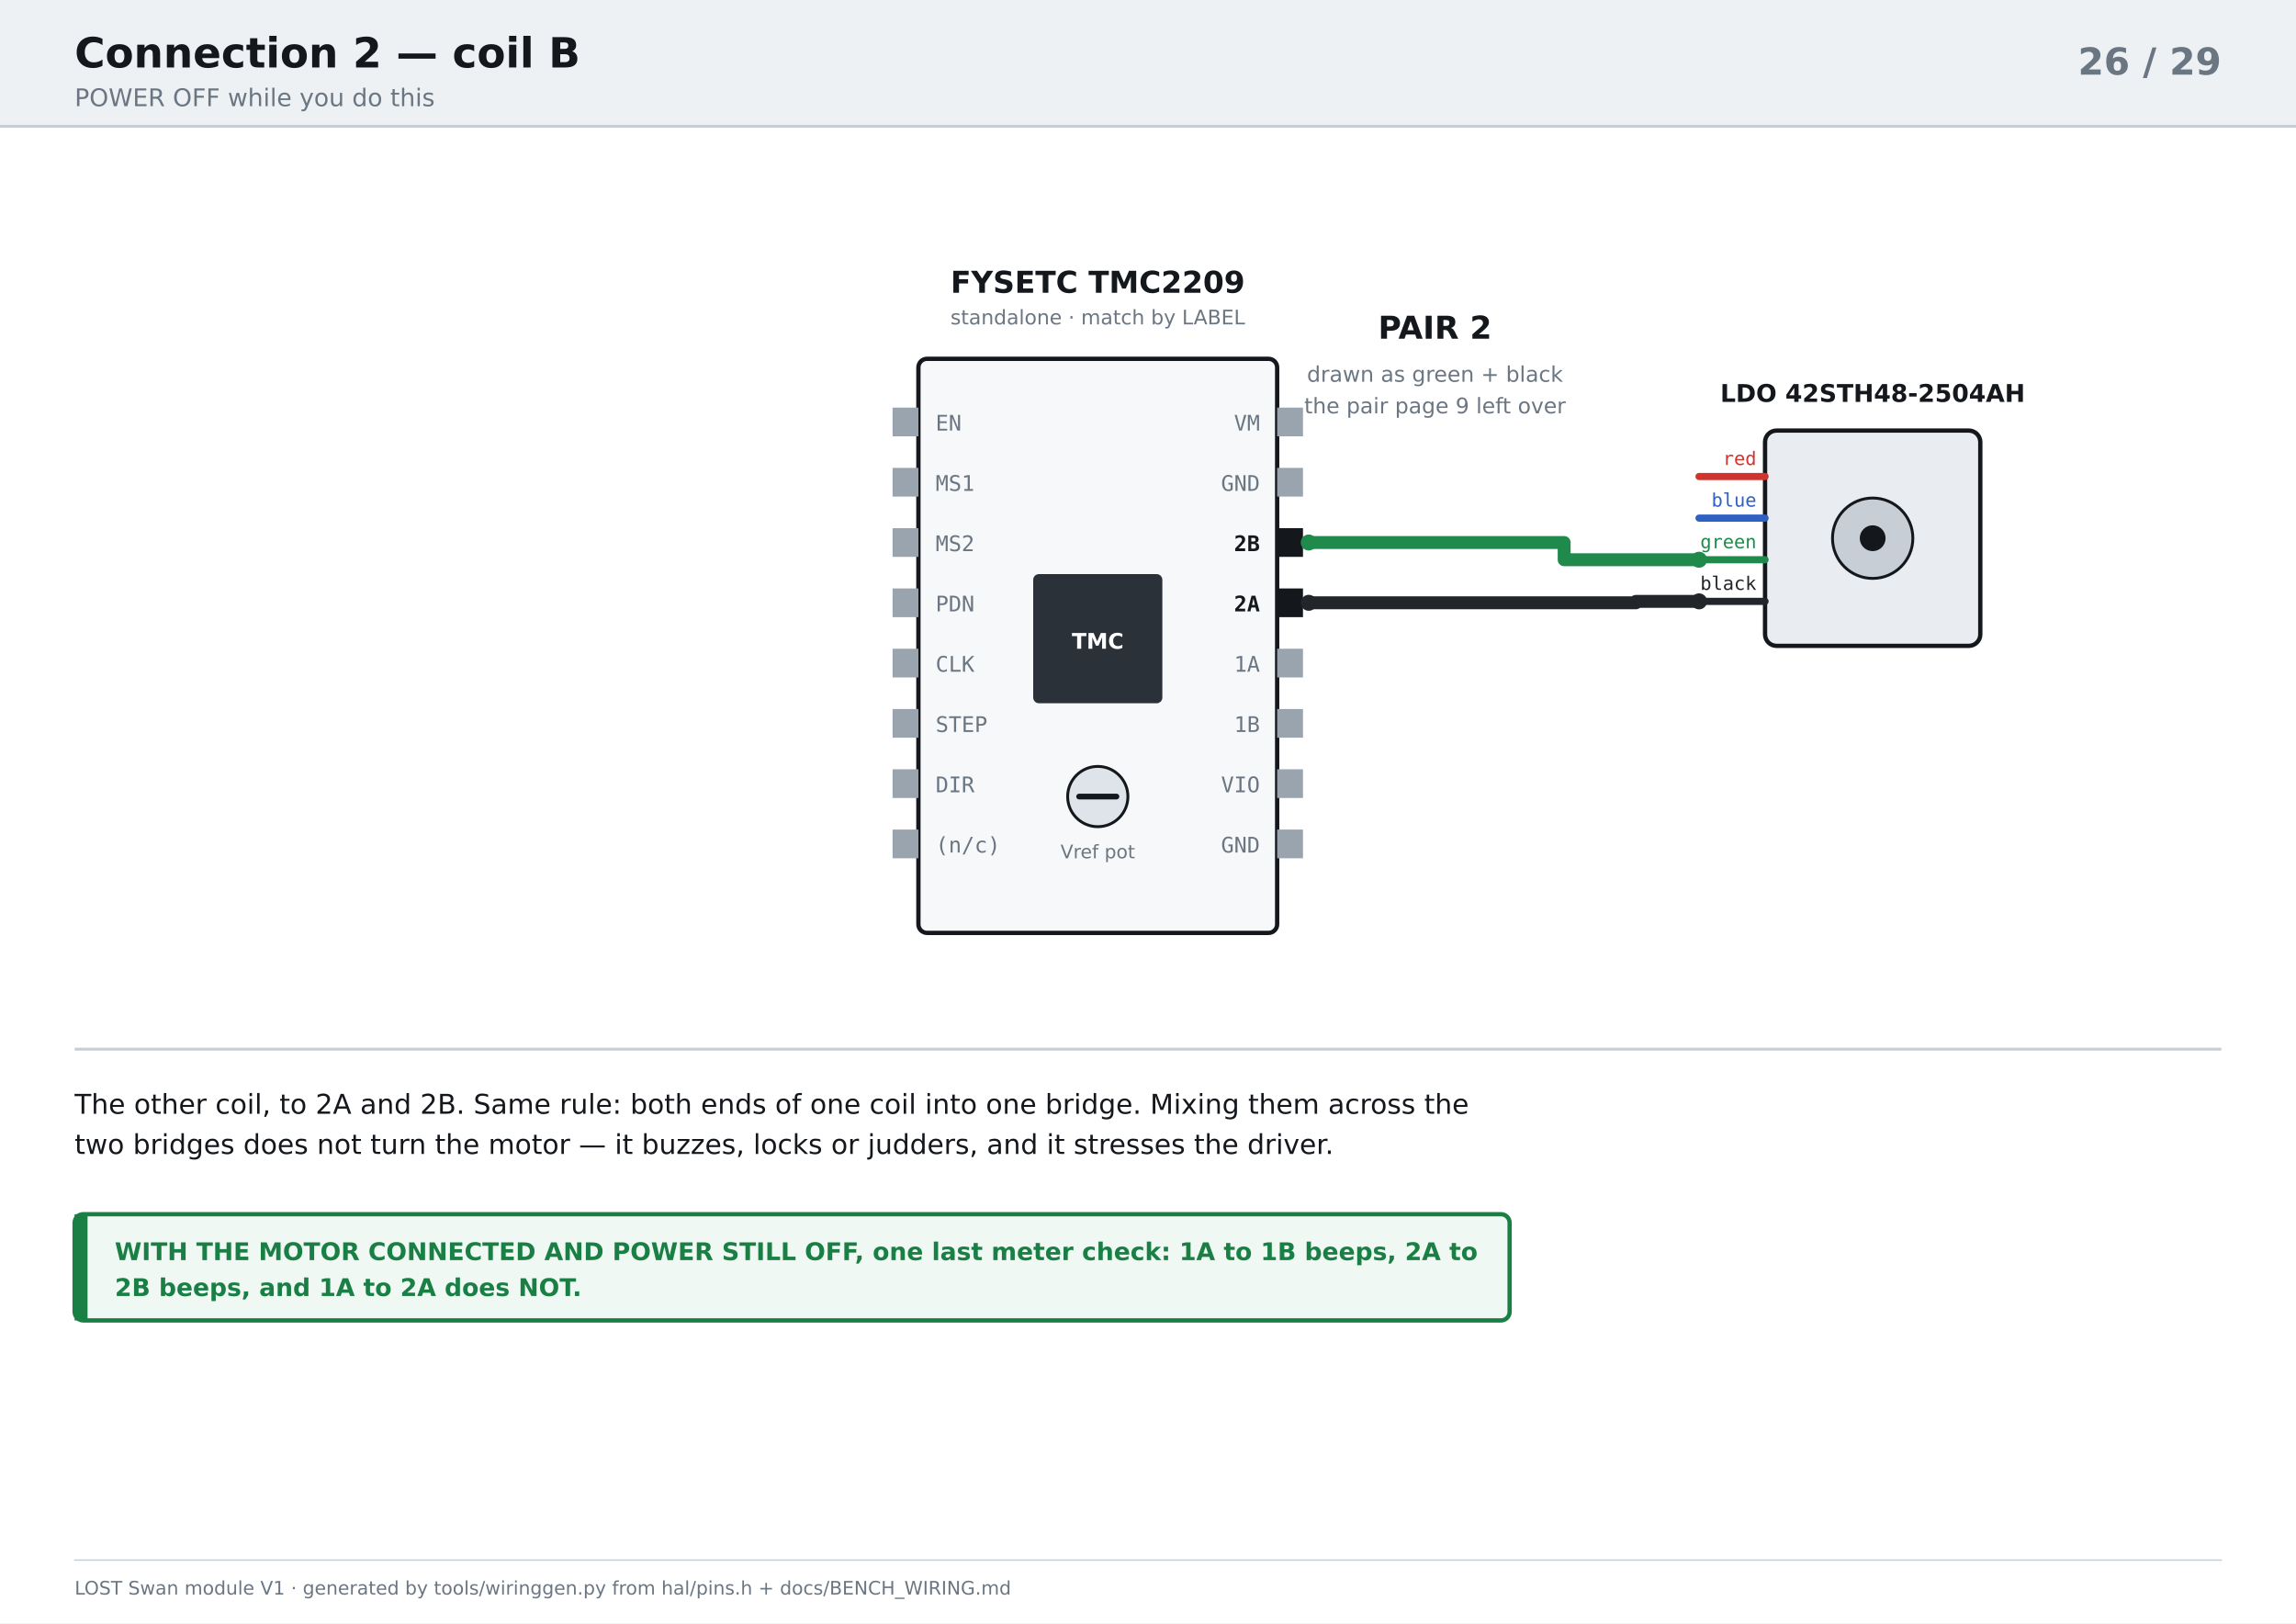
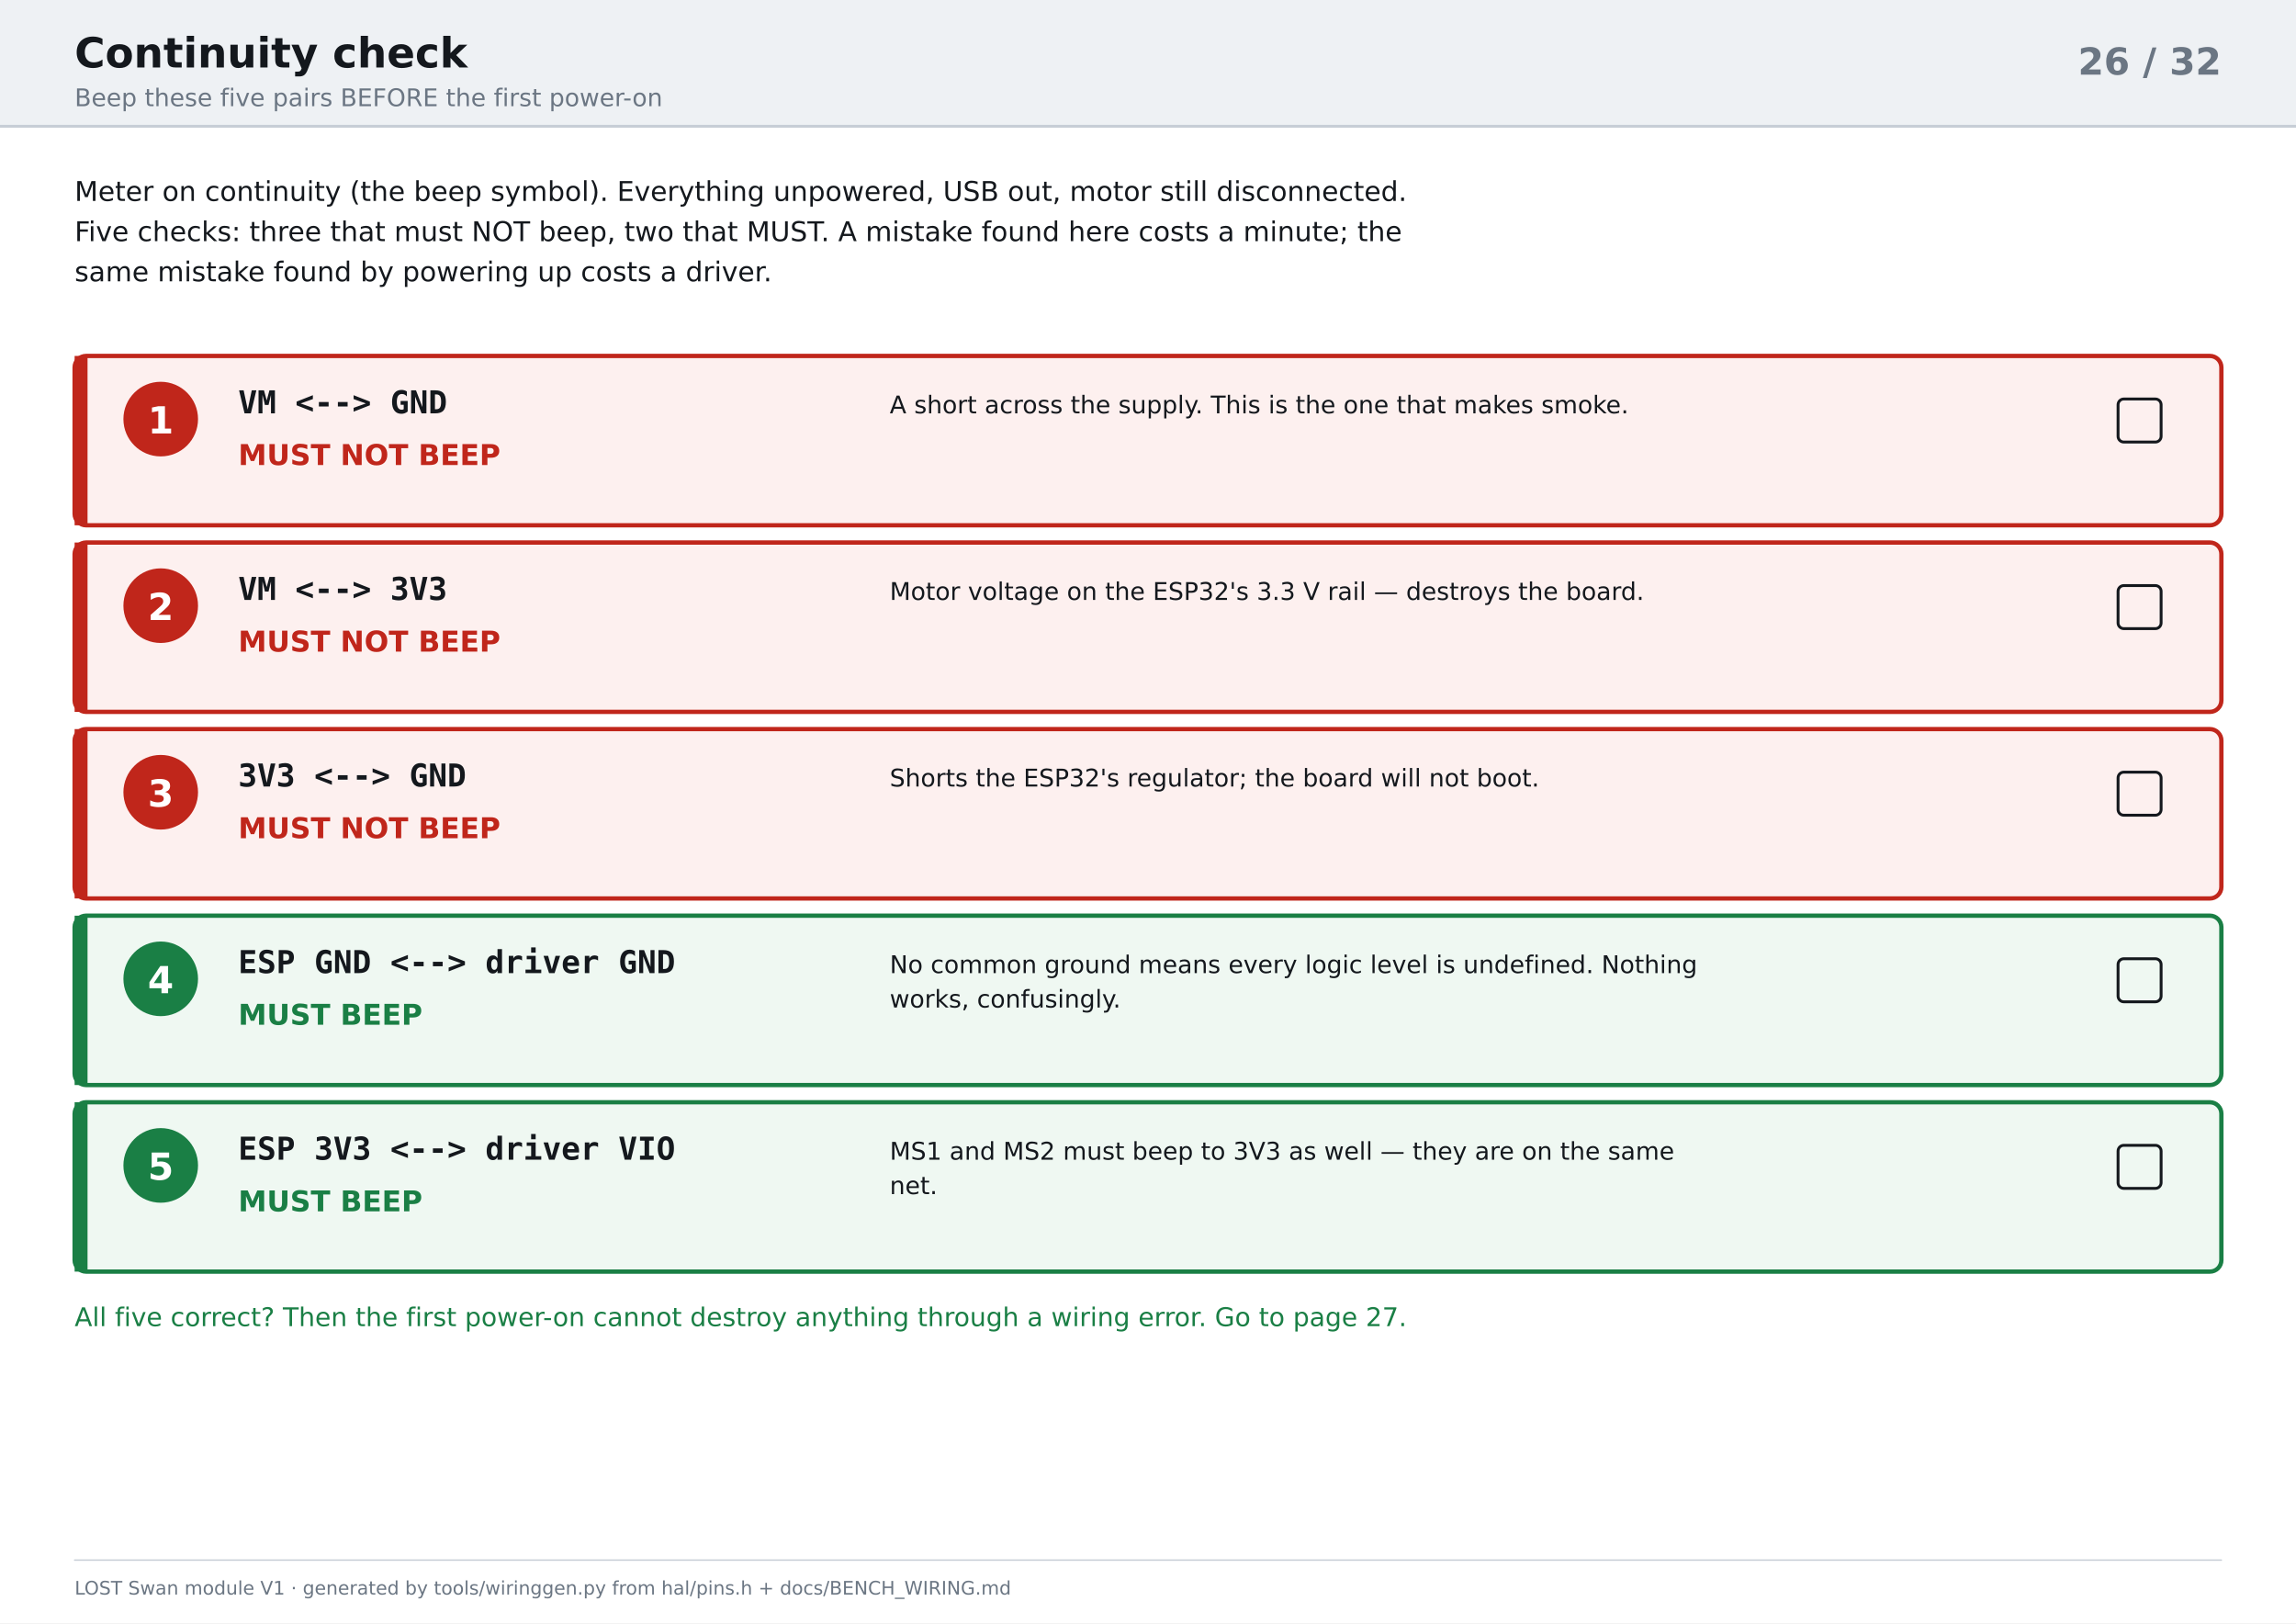
<svg xmlns="http://www.w3.org/2000/svg" width="1600" height="1131" viewBox="0 0 1600 1131">
  <rect width="1600" height="1131" fill="#ffffff" />
  <rect x="0" y="0" width="1600" height="88" fill="#eef1f4" />
  <line x1="0" y1="88" x2="1600" y2="88" stroke="#c7ced6" stroke-width="2" />
-   <text x="52" y="47" font-family="DejaVu Sans, Verdana, Geneva, sans-serif" font-size="29" fill="#14181d" text-anchor="start" font-weight="bold">Connection 2  —  coil B</text>
-   <text x="52" y="74" font-family="DejaVu Sans, Verdana, Geneva, sans-serif" font-size="17" fill="#6b7683" text-anchor="start" font-weight="normal">POWER OFF while you do this</text>
-   <text x="1548" y="52" font-family="DejaVu Sans, Verdana, Geneva, sans-serif" font-size="26" fill="#6b7683" text-anchor="end" font-weight="bold">26 / 29</text>
-   <rect x="640" y="250" width="250" height="400" rx="6" fill="#f6f8fa" stroke="#14181d" stroke-width="3" />
-   <text x="765" y="204" font-family="DejaVu Sans, Verdana, Geneva, sans-serif" font-size="21" fill="#14181d" text-anchor="middle" font-weight="bold">FYSETC TMC2209</text>
-   <text x="765" y="226" font-family="DejaVu Sans, Verdana, Geneva, sans-serif" font-size="14" fill="#6b7683" text-anchor="middle" font-weight="normal">standalone  ·  match by LABEL</text>
-   <rect x="720" y="400" width="90" height="90" rx="4" fill="#2b3138" stroke="none" stroke-width="2" />
-   <text x="765" y="452" font-family="DejaVu Sans, Verdana, Geneva, sans-serif" font-size="15" fill="#ffffff" text-anchor="middle" font-weight="bold">TMC</text>
-   <circle cx="765" cy="555" r="21" fill="#dfe4ea" stroke="#14181d" stroke-width="2" />
-   <line x1="752" y1="555" x2="778" y2="555" stroke="#14181d" stroke-width="4" stroke-linecap="round" />
-   <text x="765" y="598" font-family="DejaVu Sans, Verdana, Geneva, sans-serif" font-size="13" fill="#6b7683" text-anchor="middle" font-weight="normal">Vref pot</text>
-   <rect x="622" y="284" width="18" height="20" rx="0" fill="#9aa4ae" stroke="none" stroke-width="2" />
-   <text x="652" y="300" font-family="DejaVu Sans Mono, Consolas, monospace" font-size="15" fill="#6b7683" text-anchor="start" font-weight="normal">EN</text>
-   <rect x="622" y="326" width="18" height="20" rx="0" fill="#9aa4ae" stroke="none" stroke-width="2" />
-   <text x="652" y="342" font-family="DejaVu Sans Mono, Consolas, monospace" font-size="15" fill="#6b7683" text-anchor="start" font-weight="normal">MS1</text>
-   <rect x="622" y="368" width="18" height="20" rx="0" fill="#9aa4ae" stroke="none" stroke-width="2" />
-   <text x="652" y="384" font-family="DejaVu Sans Mono, Consolas, monospace" font-size="15" fill="#6b7683" text-anchor="start" font-weight="normal">MS2</text>
-   <rect x="622" y="410" width="18" height="20" rx="0" fill="#9aa4ae" stroke="none" stroke-width="2" />
-   <text x="652" y="426" font-family="DejaVu Sans Mono, Consolas, monospace" font-size="15" fill="#6b7683" text-anchor="start" font-weight="normal">PDN</text>
-   <rect x="622" y="452" width="18" height="20" rx="0" fill="#9aa4ae" stroke="none" stroke-width="2" />
-   <text x="652" y="468" font-family="DejaVu Sans Mono, Consolas, monospace" font-size="15" fill="#6b7683" text-anchor="start" font-weight="normal">CLK</text>
-   <rect x="622" y="494" width="18" height="20" rx="0" fill="#9aa4ae" stroke="none" stroke-width="2" />
-   <text x="652" y="510" font-family="DejaVu Sans Mono, Consolas, monospace" font-size="15" fill="#6b7683" text-anchor="start" font-weight="normal">STEP</text>
-   <rect x="622" y="536" width="18" height="20" rx="0" fill="#9aa4ae" stroke="none" stroke-width="2" />
-   <text x="652" y="552" font-family="DejaVu Sans Mono, Consolas, monospace" font-size="15" fill="#6b7683" text-anchor="start" font-weight="normal">DIR</text>
-   <rect x="622" y="578" width="18" height="20" rx="0" fill="#9aa4ae" stroke="none" stroke-width="2" />
-   <text x="652" y="594" font-family="DejaVu Sans Mono, Consolas, monospace" font-size="15" fill="#6b7683" text-anchor="start" font-weight="normal">(n/c)</text>
-   <rect x="890" y="284" width="18" height="20" rx="0" fill="#9aa4ae" stroke="none" stroke-width="2" />
-   <text x="878" y="300" font-family="DejaVu Sans Mono, Consolas, monospace" font-size="15" fill="#6b7683" text-anchor="end" font-weight="normal">VM</text>
-   <rect x="890" y="326" width="18" height="20" rx="0" fill="#9aa4ae" stroke="none" stroke-width="2" />
-   <text x="878" y="342" font-family="DejaVu Sans Mono, Consolas, monospace" font-size="15" fill="#6b7683" text-anchor="end" font-weight="normal">GND</text>
-   <rect x="890" y="368" width="18" height="20" rx="0" fill="#14181d" stroke="none" stroke-width="2" />
-   <text x="878" y="384" font-family="DejaVu Sans Mono, Consolas, monospace" font-size="15" fill="#14181d" text-anchor="end" font-weight="bold">2B</text>
-   <rect x="890" y="410" width="18" height="20" rx="0" fill="#14181d" stroke="none" stroke-width="2" />
-   <text x="878" y="426" font-family="DejaVu Sans Mono, Consolas, monospace" font-size="15" fill="#14181d" text-anchor="end" font-weight="bold">2A</text>
-   <rect x="890" y="452" width="18" height="20" rx="0" fill="#9aa4ae" stroke="none" stroke-width="2" />
-   <text x="878" y="468" font-family="DejaVu Sans Mono, Consolas, monospace" font-size="15" fill="#6b7683" text-anchor="end" font-weight="normal">1A</text>
-   <rect x="890" y="494" width="18" height="20" rx="0" fill="#9aa4ae" stroke="none" stroke-width="2" />
-   <text x="878" y="510" font-family="DejaVu Sans Mono, Consolas, monospace" font-size="15" fill="#6b7683" text-anchor="end" font-weight="normal">1B</text>
-   <rect x="890" y="536" width="18" height="20" rx="0" fill="#9aa4ae" stroke="none" stroke-width="2" />
-   <text x="878" y="552" font-family="DejaVu Sans Mono, Consolas, monospace" font-size="15" fill="#6b7683" text-anchor="end" font-weight="normal">VIO</text>
-   <rect x="890" y="578" width="18" height="20" rx="0" fill="#9aa4ae" stroke="none" stroke-width="2" />
-   <text x="878" y="594" font-family="DejaVu Sans Mono, Consolas, monospace" font-size="15" fill="#6b7683" text-anchor="end" font-weight="normal">GND</text>
-   <rect x="1230" y="300" width="150" height="150" rx="8" fill="#e9edf1" stroke="#14181d" stroke-width="3" />
-   <circle cx="1305" cy="375" r="28" fill="#c7ced6" stroke="#14181d" stroke-width="2" />
-   <circle cx="1305" cy="375" r="9" fill="#14181d" stroke="none" stroke-width="1" />
-   <text x="1305" y="280" font-family="DejaVu Sans, Verdana, Geneva, sans-serif" font-size="17" fill="#14181d" text-anchor="middle" font-weight="bold">LDO 42STH48-2504AH</text>
-   <line x1="1184" y1="332" x2="1230" y2="332" stroke="#d0342c" stroke-width="5" stroke-linecap="round" />
-   <text x="1224" y="324" font-family="DejaVu Sans Mono, Consolas, monospace" font-size="13" fill="#d0342c" text-anchor="end" font-weight="normal">red</text>
-   <line x1="1184" y1="361" x2="1230" y2="361" stroke="#2f61c4" stroke-width="5" stroke-linecap="round" />
-   <text x="1224" y="353" font-family="DejaVu Sans Mono, Consolas, monospace" font-size="13" fill="#2f61c4" text-anchor="end" font-weight="normal">blue</text>
-   <line x1="1184" y1="390" x2="1230" y2="390" stroke="#1f8a4c" stroke-width="5" stroke-linecap="round" />
-   <text x="1224" y="382" font-family="DejaVu Sans Mono, Consolas, monospace" font-size="13" fill="#1f8a4c" text-anchor="end" font-weight="normal">green</text>
-   <line x1="1184" y1="419" x2="1230" y2="419" stroke="#22262b" stroke-width="5" stroke-linecap="round" />
-   <text x="1224" y="411" font-family="DejaVu Sans Mono, Consolas, monospace" font-size="13" fill="#22262b" text-anchor="end" font-weight="normal">black</text>
-   <polyline points="912,378 1090,378 1090,390 1184,390" fill="none" stroke="#1f8a4c" stroke-width="9" stroke-linecap="round" stroke-linejoin="round" />
-   <circle cx="912" cy="378" r="5.58" fill="#1f8a4c" stroke="none" stroke-width="1" />
-   <circle cx="1184" cy="390" r="5.58" fill="#1f8a4c" stroke="none" stroke-width="1" />
-   <polyline points="912,420 1140,420 1140,419 1184,419" fill="none" stroke="#22262b" stroke-width="9" stroke-linecap="round" stroke-linejoin="round" />
-   <circle cx="912" cy="420" r="5.58" fill="#22262b" stroke="none" stroke-width="1" />
-   <circle cx="1184" cy="419" r="5.58" fill="#22262b" stroke="none" stroke-width="1" />
-   <text x="1000" y="236" font-family="DejaVu Sans, Verdana, Geneva, sans-serif" font-size="22" fill="#14181d" text-anchor="middle" font-weight="bold">PAIR 2</text>
-   <text x="1000" y="266" font-family="DejaVu Sans, Verdana, Geneva, sans-serif" font-size="15" fill="#6b7683" text-anchor="middle" font-weight="normal">drawn as green + black</text>
-   <text x="1000" y="288" font-family="DejaVu Sans, Verdana, Geneva, sans-serif" font-size="15" fill="#6b7683" text-anchor="middle" font-weight="normal">the pair page 9 left over</text>
-   <rect x="52" y="730" width="1496" height="2" rx="0" fill="#c7ced6" stroke="none" stroke-width="2" />
-   <text x="52" y="776" font-family="DejaVu Sans, Verdana, Geneva, sans-serif" font-size="19" fill="#14181d" text-anchor="start" font-weight="normal">The other coil, to 2A and 2B. Same rule: both ends of one coil into one bridge. Mixing them across the</text>
-   <text x="52" y="804" font-family="DejaVu Sans, Verdana, Geneva, sans-serif" font-size="19" fill="#14181d" text-anchor="start" font-weight="normal">two bridges does not turn the motor — it buzzes, locks or judders, and it stresses the driver.</text>
-   <rect x="52" y="846" width="1000" height="74" rx="6" fill="#eff8f2" stroke="#1a7f45" stroke-width="3" />
-   <rect x="52" y="846" width="9" height="74" rx="0" fill="#1a7f45" stroke="none" stroke-width="2" />
-   <text x="80" y="878" font-family="DejaVu Sans, Verdana, Geneva, sans-serif" font-size="17" fill="#1a7f45" text-anchor="start" font-weight="bold">WITH THE MOTOR CONNECTED AND POWER STILL OFF, one last meter check: 1A to 1B beeps, 2A to</text>
-   <text x="80" y="903" font-family="DejaVu Sans, Verdana, Geneva, sans-serif" font-size="17" fill="#1a7f45" text-anchor="start" font-weight="bold">2B beeps, and 1A to 2A does NOT.</text>
+   <text x="52" y="47" font-family="DejaVu Sans, Verdana, Geneva, sans-serif" font-size="29" fill="#14181d" text-anchor="start" font-weight="bold">Continuity check</text>
+   <text x="52" y="74" font-family="DejaVu Sans, Verdana, Geneva, sans-serif" font-size="17" fill="#6b7683" text-anchor="start" font-weight="normal">Beep these five pairs BEFORE the first power-on</text>
+   <text x="1548" y="52" font-family="DejaVu Sans, Verdana, Geneva, sans-serif" font-size="26" fill="#6b7683" text-anchor="end" font-weight="bold">26 / 32</text>
+   <text x="52" y="140" font-family="DejaVu Sans, Verdana, Geneva, sans-serif" font-size="19" fill="#14181d" text-anchor="start" font-weight="normal">Meter on continuity (the beep symbol). Everything unpowered, USB out, motor still disconnected.</text>
+   <text x="52" y="168" font-family="DejaVu Sans, Verdana, Geneva, sans-serif" font-size="19" fill="#14181d" text-anchor="start" font-weight="normal">Five checks: three that must NOT beep, two that MUST. A mistake found here costs a minute; the</text>
+   <text x="52" y="196" font-family="DejaVu Sans, Verdana, Geneva, sans-serif" font-size="19" fill="#14181d" text-anchor="start" font-weight="normal">same mistake found by powering up costs a driver.</text>
+   <rect x="52" y="248" width="1496" height="118" rx="8" fill="#fdf0ef" stroke="#c0261b" stroke-width="3" />
+   <rect x="52" y="248" width="9" height="118" rx="0" fill="#c0261b" stroke="none" stroke-width="2" />
+   <circle cx="112" cy="292" r="26" fill="#c0261b" stroke="none" stroke-width="1" />
+   <text x="112" y="302" font-family="DejaVu Sans, Verdana, Geneva, sans-serif" font-size="26" fill="#ffffff" text-anchor="middle" font-weight="bold">1</text>
+   <text x="166" y="288" font-family="DejaVu Sans Mono, Consolas, monospace" font-size="22" fill="#14181d" text-anchor="start" font-weight="bold">VM            &lt;--&gt;  GND</text>
+   <text x="166" y="324" font-family="DejaVu Sans, Verdana, Geneva, sans-serif" font-size="20" fill="#c0261b" text-anchor="start" font-weight="bold">MUST NOT BEEP</text>
+   <text x="620" y="288" font-family="DejaVu Sans, Verdana, Geneva, sans-serif" font-size="17" fill="#14181d" text-anchor="start" font-weight="normal">A short across the supply. This is the one that makes smoke.</text>
+   <rect x="1476" y="278" width="30" height="30" rx="4" fill="none" stroke="#14181d" stroke-width="2" />
+   <rect x="52" y="378" width="1496" height="118" rx="8" fill="#fdf0ef" stroke="#c0261b" stroke-width="3" />
+   <rect x="52" y="378" width="9" height="118" rx="0" fill="#c0261b" stroke="none" stroke-width="2" />
+   <circle cx="112" cy="422" r="26" fill="#c0261b" stroke="none" stroke-width="1" />
+   <text x="112" y="432" font-family="DejaVu Sans, Verdana, Geneva, sans-serif" font-size="26" fill="#ffffff" text-anchor="middle" font-weight="bold">2</text>
+   <text x="166" y="418" font-family="DejaVu Sans Mono, Consolas, monospace" font-size="22" fill="#14181d" text-anchor="start" font-weight="bold">VM            &lt;--&gt;  3V3</text>
+   <text x="166" y="454" font-family="DejaVu Sans, Verdana, Geneva, sans-serif" font-size="20" fill="#c0261b" text-anchor="start" font-weight="bold">MUST NOT BEEP</text>
+   <text x="620" y="418" font-family="DejaVu Sans, Verdana, Geneva, sans-serif" font-size="17" fill="#14181d" text-anchor="start" font-weight="normal">Motor voltage on the ESP32's 3.3 V rail — destroys the board.</text>
+   <rect x="1476" y="408" width="30" height="30" rx="4" fill="none" stroke="#14181d" stroke-width="2" />
+   <rect x="52" y="508" width="1496" height="118" rx="8" fill="#fdf0ef" stroke="#c0261b" stroke-width="3" />
+   <rect x="52" y="508" width="9" height="118" rx="0" fill="#c0261b" stroke="none" stroke-width="2" />
+   <circle cx="112" cy="552" r="26" fill="#c0261b" stroke="none" stroke-width="1" />
+   <text x="112" y="562" font-family="DejaVu Sans, Verdana, Geneva, sans-serif" font-size="26" fill="#ffffff" text-anchor="middle" font-weight="bold">3</text>
+   <text x="166" y="548" font-family="DejaVu Sans Mono, Consolas, monospace" font-size="22" fill="#14181d" text-anchor="start" font-weight="bold">3V3           &lt;--&gt;  GND</text>
+   <text x="166" y="584" font-family="DejaVu Sans, Verdana, Geneva, sans-serif" font-size="20" fill="#c0261b" text-anchor="start" font-weight="bold">MUST NOT BEEP</text>
+   <text x="620" y="548" font-family="DejaVu Sans, Verdana, Geneva, sans-serif" font-size="17" fill="#14181d" text-anchor="start" font-weight="normal">Shorts the ESP32's regulator; the board will not boot.</text>
+   <rect x="1476" y="538" width="30" height="30" rx="4" fill="none" stroke="#14181d" stroke-width="2" />
+   <rect x="52" y="638" width="1496" height="118" rx="8" fill="#eff8f2" stroke="#1a7f45" stroke-width="3" />
+   <rect x="52" y="638" width="9" height="118" rx="0" fill="#1a7f45" stroke="none" stroke-width="2" />
+   <circle cx="112" cy="682" r="26" fill="#1a7f45" stroke="none" stroke-width="1" />
+   <text x="112" y="692" font-family="DejaVu Sans, Verdana, Geneva, sans-serif" font-size="26" fill="#ffffff" text-anchor="middle" font-weight="bold">4</text>
+   <text x="166" y="678" font-family="DejaVu Sans Mono, Consolas, monospace" font-size="22" fill="#14181d" text-anchor="start" font-weight="bold">ESP GND       &lt;--&gt;  driver GND</text>
+   <text x="166" y="714" font-family="DejaVu Sans, Verdana, Geneva, sans-serif" font-size="20" fill="#1a7f45" text-anchor="start" font-weight="bold">MUST BEEP</text>
+   <text x="620" y="678" font-family="DejaVu Sans, Verdana, Geneva, sans-serif" font-size="17" fill="#14181d" text-anchor="start" font-weight="normal">No common ground means every logic level is undefined. Nothing</text>
+   <text x="620" y="702" font-family="DejaVu Sans, Verdana, Geneva, sans-serif" font-size="17" fill="#14181d" text-anchor="start" font-weight="normal">works, confusingly.</text>
+   <rect x="1476" y="668" width="30" height="30" rx="4" fill="none" stroke="#14181d" stroke-width="2" />
+   <rect x="52" y="768" width="1496" height="118" rx="8" fill="#eff8f2" stroke="#1a7f45" stroke-width="3" />
+   <rect x="52" y="768" width="9" height="118" rx="0" fill="#1a7f45" stroke="none" stroke-width="2" />
+   <circle cx="112" cy="812" r="26" fill="#1a7f45" stroke="none" stroke-width="1" />
+   <text x="112" y="822" font-family="DejaVu Sans, Verdana, Geneva, sans-serif" font-size="26" fill="#ffffff" text-anchor="middle" font-weight="bold">5</text>
+   <text x="166" y="808" font-family="DejaVu Sans Mono, Consolas, monospace" font-size="22" fill="#14181d" text-anchor="start" font-weight="bold">ESP 3V3       &lt;--&gt;  driver VIO</text>
+   <text x="166" y="844" font-family="DejaVu Sans, Verdana, Geneva, sans-serif" font-size="20" fill="#1a7f45" text-anchor="start" font-weight="bold">MUST BEEP</text>
+   <text x="620" y="808" font-family="DejaVu Sans, Verdana, Geneva, sans-serif" font-size="17" fill="#14181d" text-anchor="start" font-weight="normal">MS1 and MS2 must beep to 3V3 as well — they are on the same</text>
+   <text x="620" y="832" font-family="DejaVu Sans, Verdana, Geneva, sans-serif" font-size="17" fill="#14181d" text-anchor="start" font-weight="normal">net.</text>
+   <rect x="1476" y="798" width="30" height="30" rx="4" fill="none" stroke="#14181d" stroke-width="2" />
+   <text x="52" y="924" font-family="DejaVu Sans, Verdana, Geneva, sans-serif" font-size="18" fill="#1a7f45" text-anchor="start" font-weight="normal">All five correct? Then the first power-on cannot destroy anything through a wiring error. Go to page 27.</text>
  <line x1="52" y1="1087" x2="1548" y2="1087" stroke="#c7ced6" stroke-width="1" stroke-linecap="round" />
  <text x="52" y="1111" font-family="DejaVu Sans, Verdana, Geneva, sans-serif" font-size="13" fill="#6b7683" text-anchor="start" font-weight="normal">LOST Swan  module V1  ·  generated by tools/wiringgen.py from hal/pins.h + docs/BENCH_WIRING.md</text>
</svg>
